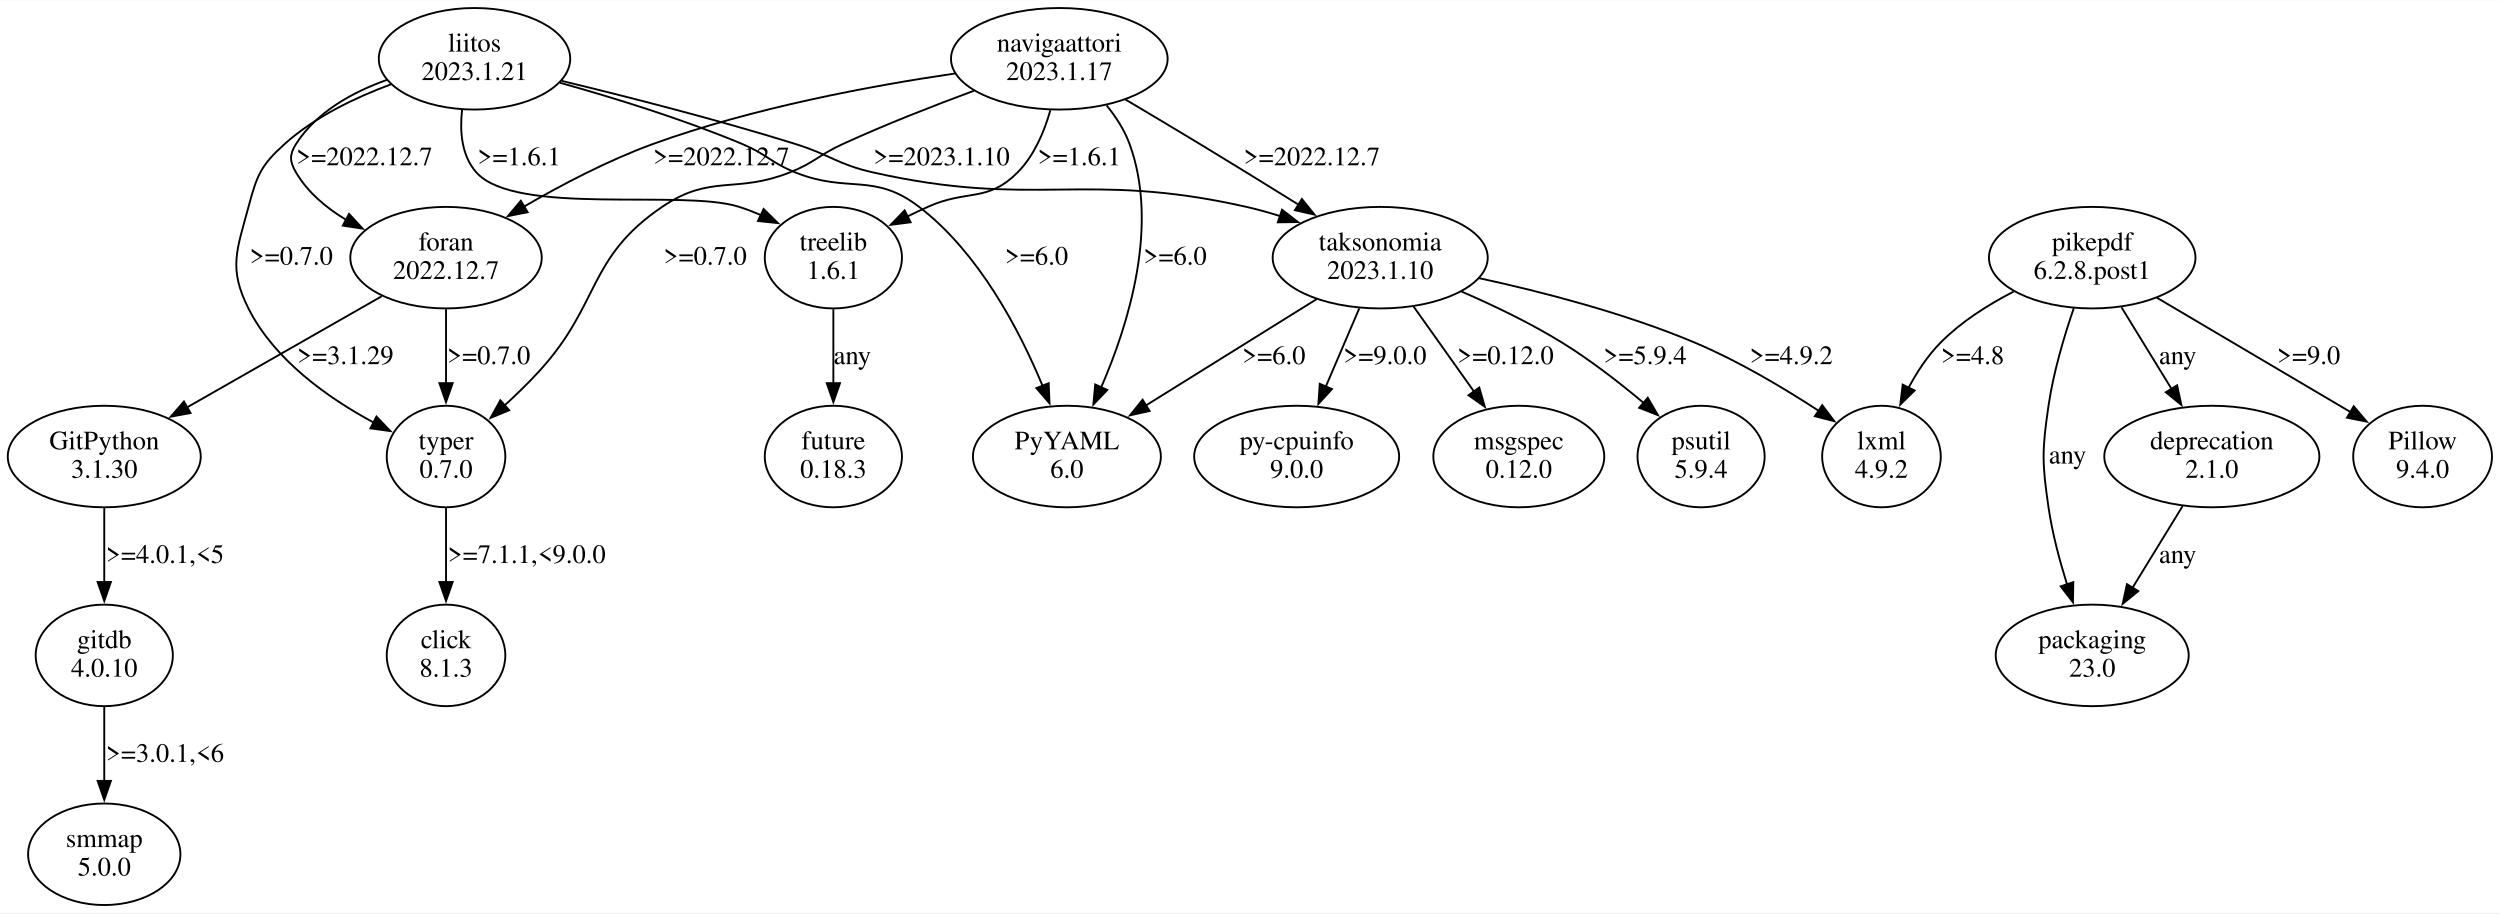
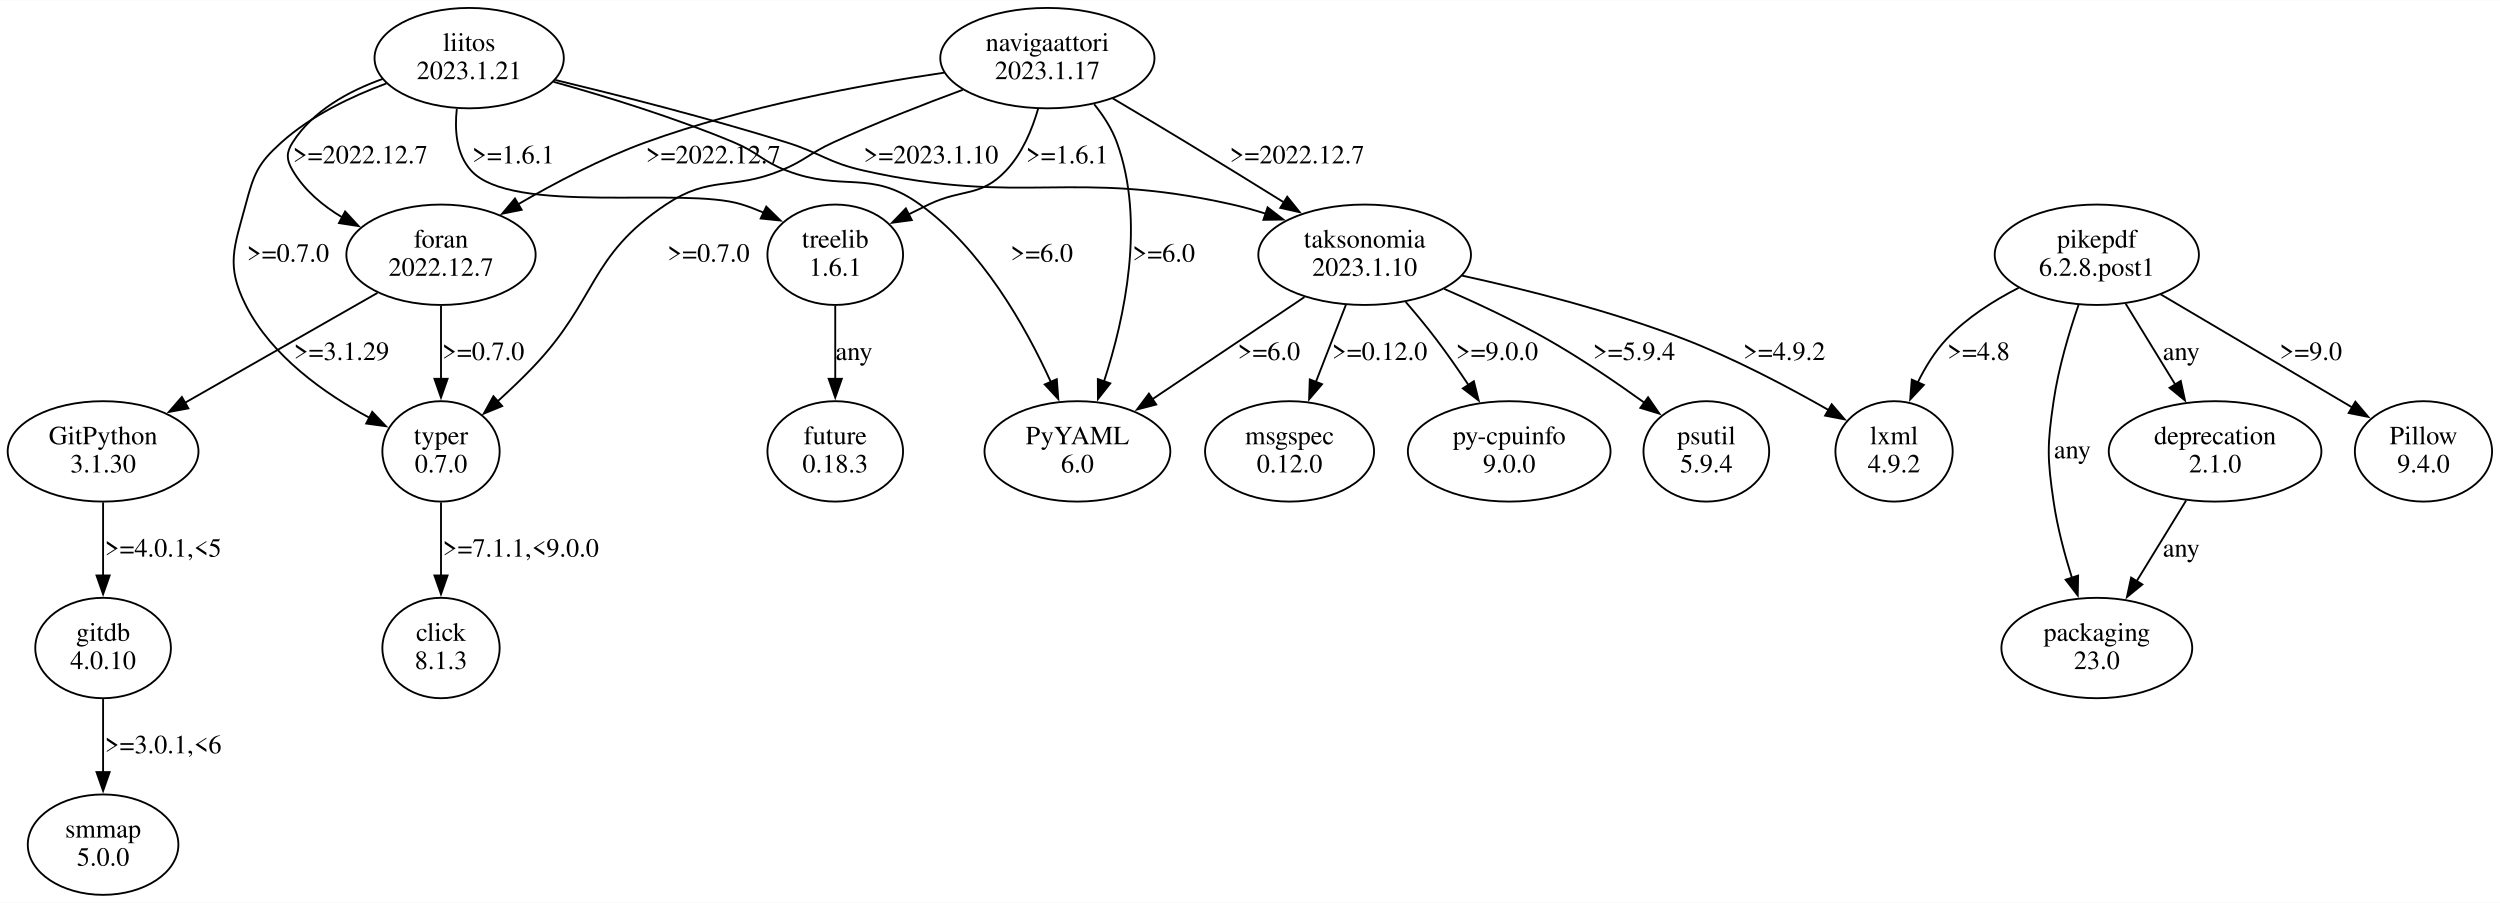
- <svg xmlns="http://www.w3.org/2000/svg" width="1317pt" height="481pt" viewBox="0.00 0.00 1316.68 480.70">
+ <svg xmlns="http://www.w3.org/2000/svg" width="1332pt" height="481pt" viewBox="0.00 0.00 1331.68 480.70">
  <g id="graph0" class="graph" transform="scale(1 1) rotate(0) translate(4 476.7)">
-     <polygon fill="white" stroke="none" points="-4,4 -4,-476.7 1312.68,-476.7 1312.68,4 -4,4" />
+     <polygon fill="white" stroke="none" points="-4,4 -4,-476.7 1327.68,-476.7 1327.68,4 -4,4" />
    <g id="node1" class="node">
-       <ellipse fill="none" stroke="black" cx="557.91" cy="-236.35" rx="49.49" ry="26.74" />
-       <text text-anchor="middle" x="557.91" y="-240.15" font-family="Times,serif" font-size="14.00">PyYAML</text>
-       <text text-anchor="middle" x="557.91" y="-225.15" font-family="Times,serif" font-size="14.00">6.0</text>
+       <ellipse fill="none" stroke="black" cx="569.91" cy="-236.35" rx="49.49" ry="26.74" />
+       <text text-anchor="middle" x="569.91" y="-240.15" font-family="Times,serif" font-size="14.00">PyYAML</text>
+       <text text-anchor="middle" x="569.91" y="-225.15" font-family="Times,serif" font-size="14.00">6.0</text>
    </g>
    <g id="node2" class="node">
-       <ellipse fill="none" stroke="black" cx="1097.91" cy="-341.09" rx="54.39" ry="26.74" />
-       <text text-anchor="middle" x="1097.91" y="-344.89" font-family="Times,serif" font-size="14.00">pikepdf</text>
-       <text text-anchor="middle" x="1097.91" y="-329.89" font-family="Times,serif" font-size="14.00">6.2.8.post1</text>
+       <ellipse fill="none" stroke="black" cx="1112.91" cy="-341.09" rx="54.39" ry="26.74" />
+       <text text-anchor="middle" x="1112.91" y="-344.89" font-family="Times,serif" font-size="14.00">pikepdf</text>
+       <text text-anchor="middle" x="1112.91" y="-329.89" font-family="Times,serif" font-size="14.00">6.2.8.post1</text>
    </g>
    <g id="node3" class="node">
-       <ellipse fill="none" stroke="black" cx="1097.91" cy="-131.61" rx="50.82" ry="26.74" />
-       <text text-anchor="middle" x="1097.91" y="-135.41" font-family="Times,serif" font-size="14.00">packaging</text>
-       <text text-anchor="middle" x="1097.91" y="-120.41" font-family="Times,serif" font-size="14.00">23.0</text>
+       <ellipse fill="none" stroke="black" cx="1175.91" cy="-236.35" rx="56.64" ry="26.74" />
+       <text text-anchor="middle" x="1175.91" y="-240.15" font-family="Times,serif" font-size="14.00">deprecation</text>
+       <text text-anchor="middle" x="1175.91" y="-225.15" font-family="Times,serif" font-size="14.00">2.1.0</text>
    </g>
    <g id="edge1" class="edge">
-       <path fill="none" stroke="black" d="M1088.23,-314.54C1083.15,-299.78 1077.47,-280.72 1074.91,-263.22 1071.45,-239.59 1071.45,-233.11 1074.91,-209.48 1076.89,-195.94 1080.74,-181.48 1084.73,-168.79" />
-       <polygon fill="black" stroke="black" points="1087.95,-170.19 1087.76,-159.6 1081.3,-168 1087.95,-170.19" />
-       <text text-anchor="middle" x="1084.91" y="-232.65" font-family="Times,serif" font-size="14.00">any</text>
+       <path fill="none" stroke="black" d="M1128.32,-314.96C1136.31,-301.93 1146.19,-285.81 1154.88,-271.65" />
+       <polygon fill="black" stroke="black" points="1157.62,-273.87 1159.87,-263.51 1151.66,-270.21 1157.62,-273.87" />
+       <text text-anchor="middle" x="1157.91" y="-285.02" font-family="Times,serif" font-size="14.00">any</text>
    </g>
    <g id="node4" class="node">
-       <ellipse fill="none" stroke="black" cx="986.91" cy="-236.35" rx="31.23" ry="26.74" />
-       <text text-anchor="middle" x="986.91" y="-240.15" font-family="Times,serif" font-size="14.00">lxml</text>
-       <text text-anchor="middle" x="986.91" y="-225.15" font-family="Times,serif" font-size="14.00">4.9.2</text>
+       <ellipse fill="none" stroke="black" cx="1112.91" cy="-131.61" rx="50.82" ry="26.74" />
+       <text text-anchor="middle" x="1112.91" y="-135.41" font-family="Times,serif" font-size="14.00">packaging</text>
+       <text text-anchor="middle" x="1112.91" y="-120.41" font-family="Times,serif" font-size="14.00">23.0</text>
    </g>
    <g id="edge2" class="edge">
-       <path fill="none" stroke="black" d="M1056.54,-323.23C1043.07,-316.31 1028.8,-307.29 1017.91,-296.22 1011.23,-289.43 1005.64,-280.9 1001.13,-272.47" />
-       <polygon fill="black" stroke="black" points="1004.37,-271.13 996.82,-263.7 998.09,-274.22 1004.37,-271.13" />
-       <text text-anchor="middle" x="1034.91" y="-285.02" font-family="Times,serif" font-size="14.00">&gt;=4.8</text>
+       <path fill="none" stroke="black" d="M1103.23,-314.54C1098.15,-299.78 1092.47,-280.72 1089.91,-263.22 1086.45,-239.59 1086.45,-233.11 1089.91,-209.48 1091.89,-195.94 1095.74,-181.48 1099.73,-168.79" />
+       <polygon fill="black" stroke="black" points="1102.95,-170.19 1102.76,-159.6 1096.3,-168 1102.95,-170.19" />
+       <text text-anchor="middle" x="1099.91" y="-232.65" font-family="Times,serif" font-size="14.00">any</text>
    </g>
    <g id="node5" class="node">
-       <ellipse fill="none" stroke="black" cx="1160.91" cy="-236.35" rx="56.64" ry="26.74" />
-       <text text-anchor="middle" x="1160.91" y="-240.15" font-family="Times,serif" font-size="14.00">deprecation</text>
-       <text text-anchor="middle" x="1160.91" y="-225.15" font-family="Times,serif" font-size="14.00">2.1.0</text>
+       <ellipse fill="none" stroke="black" cx="1004.91" cy="-236.35" rx="31.23" ry="26.74" />
+       <text text-anchor="middle" x="1004.91" y="-240.15" font-family="Times,serif" font-size="14.00">lxml</text>
+       <text text-anchor="middle" x="1004.91" y="-225.15" font-family="Times,serif" font-size="14.00">4.9.2</text>
    </g>
    <g id="edge3" class="edge">
-       <path fill="none" stroke="black" d="M1113.32,-314.96C1121.31,-301.93 1131.19,-285.81 1139.88,-271.65" />
-       <polygon fill="black" stroke="black" points="1142.62,-273.87 1144.87,-263.51 1136.66,-270.21 1142.62,-273.87" />
-       <text text-anchor="middle" x="1142.91" y="-285.02" font-family="Times,serif" font-size="14.00">any</text>
+       <path fill="none" stroke="black" d="M1071.28,-323.48C1057.79,-316.58 1043.57,-307.51 1032.91,-296.22 1026.63,-289.57 1021.52,-281.24 1017.48,-272.97" />
+       <polygon fill="black" stroke="black" points="1020.77,-271.75 1013.52,-264.02 1014.36,-274.59 1020.77,-271.75" />
+       <text text-anchor="middle" x="1049.91" y="-285.02" font-family="Times,serif" font-size="14.00">&gt;=4.8</text>
    </g>
    <g id="node6" class="node">
-       <ellipse fill="none" stroke="black" cx="1271.91" cy="-236.35" rx="36.54" ry="26.74" />
-       <text text-anchor="middle" x="1271.91" y="-240.15" font-family="Times,serif" font-size="14.00">Pillow</text>
-       <text text-anchor="middle" x="1271.91" y="-225.15" font-family="Times,serif" font-size="14.00">9.4.0</text>
+       <ellipse fill="none" stroke="black" cx="1286.91" cy="-236.35" rx="36.54" ry="26.74" />
+       <text text-anchor="middle" x="1286.91" y="-240.15" font-family="Times,serif" font-size="14.00">Pillow</text>
+       <text text-anchor="middle" x="1286.91" y="-225.15" font-family="Times,serif" font-size="14.00">9.4.0</text>
    </g>
    <g id="edge4" class="edge">
-       <path fill="none" stroke="black" d="M1131.87,-320.04C1161.2,-302.72 1203.52,-277.73 1233.95,-259.77" />
-       <polygon fill="black" stroke="black" points="1235.64,-262.83 1242.48,-254.73 1232.08,-256.8 1235.64,-262.83" />
-       <text text-anchor="middle" x="1211.91" y="-285.02" font-family="Times,serif" font-size="14.00">&gt;=9.0</text>
+       <path fill="none" stroke="black" d="M1146.87,-320.04C1176.2,-302.72 1218.52,-277.73 1248.95,-259.77" />
+       <polygon fill="black" stroke="black" points="1250.64,-262.83 1257.48,-254.73 1247.08,-256.8 1250.64,-262.83" />
+       <text text-anchor="middle" x="1226.91" y="-285.02" font-family="Times,serif" font-size="14.00">&gt;=9.0</text>
    </g>
    <g id="edge5" class="edge">
-       <path fill="none" stroke="black" d="M1145.5,-210.22C1137.51,-197.18 1127.63,-181.07 1118.95,-166.91" />
-       <polygon fill="black" stroke="black" points="1122.17,-165.47 1113.96,-158.77 1116.2,-169.13 1122.17,-165.47" />
-       <text text-anchor="middle" x="1142.91" y="-180.28" font-family="Times,serif" font-size="14.00">any</text>
+       <path fill="none" stroke="black" d="M1160.5,-210.22C1152.51,-197.18 1142.63,-181.07 1133.95,-166.91" />
+       <polygon fill="black" stroke="black" points="1137.17,-165.47 1128.96,-158.77 1131.2,-169.13 1137.17,-165.47" />
+       <text text-anchor="middle" x="1157.91" y="-180.28" font-family="Times,serif" font-size="14.00">any</text>
    </g>
    <g id="node7" class="node">
      <ellipse fill="none" stroke="black" cx="553.91" cy="-445.83" rx="57.05" ry="26.74" />
      <text text-anchor="middle" x="553.91" y="-449.63" font-family="Times,serif" font-size="14.00">navigaattori</text>
      <text text-anchor="middle" x="553.91" y="-434.63" font-family="Times,serif" font-size="14.00">2023.1.17</text>
    </g>
-     <g id="edge8" class="edge">
-       <path fill="none" stroke="black" d="M578.83,-421.28C583.77,-415.18 588.24,-408.26 590.91,-400.96 606.53,-358.23 590.57,-306.37 575.9,-272.65" />
-       <polygon fill="black" stroke="black" points="579.18,-271.41 571.85,-263.76 572.81,-274.31 579.18,-271.41" />
-       <text text-anchor="middle" x="614.91" y="-337.39" font-family="Times,serif" font-size="14.00">&gt;=6.0</text>
+     <g id="edge10" class="edge">
+       <path fill="none" stroke="black" d="M578.83,-421.28C583.77,-415.18 588.24,-408.26 590.91,-400.96 606.23,-359.03 595.11,-307.5 584.07,-273.61" />
+       <polygon fill="black" stroke="black" points="587.41,-272.58 580.85,-264.26 580.79,-274.86 587.41,-272.58" />
+       <text text-anchor="middle" x="615.91" y="-337.39" font-family="Times,serif" font-size="14.00">&gt;=6.0</text>
    </g>
    <g id="node8" class="node">
      <ellipse fill="none" stroke="black" cx="230.91" cy="-341.09" rx="50.41" ry="26.74" />
      <text text-anchor="middle" x="230.91" y="-344.89" font-family="Times,serif" font-size="14.00">foran</text>
      <text text-anchor="middle" x="230.91" y="-329.89" font-family="Times,serif" font-size="14.00">2022.12.7</text>
    </g>
    <g id="edge6" class="edge">
      <path fill="none" stroke="black" d="M499.06,-438.1C455.09,-431.65 392.31,-420.01 339.91,-400.96 316.4,-392.41 291.74,-379.47 271.84,-367.9" />
      <polygon fill="black" stroke="black" points="273.88,-365.04 263.49,-362.95 270.31,-371.06 273.88,-365.04" />
      <text text-anchor="middle" x="375.91" y="-389.76" font-family="Times,serif" font-size="14.00">&gt;=2022.12.7</text>
    </g>
    <g id="node9" class="node">
      <ellipse fill="none" stroke="black" cx="230.91" cy="-236.35" rx="31.23" ry="26.74" />
      <text text-anchor="middle" x="230.91" y="-240.15" font-family="Times,serif" font-size="14.00">typer</text>
      <text text-anchor="middle" x="230.91" y="-225.15" font-family="Times,serif" font-size="14.00">0.7.0</text>
    </g>
    <g id="edge7" class="edge">
-       <path fill="none" stroke="black" d="M508.99,-429.01C487.78,-421.17 462.28,-411.21 439.91,-400.96 427.08,-395.08 425.04,-391.16 411.91,-385.96 383.24,-374.61 370.45,-385.25 344.91,-367.96 305.02,-340.96 312.46,-316.74 279.91,-281.22 274.29,-275.09 267.9,-268.89 261.63,-263.16" />
-       <polygon fill="black" stroke="black" points="264.17,-260.74 254.37,-256.7 259.51,-265.97 264.17,-260.74" />
-       <text text-anchor="middle" x="367.41" y="-337.39" font-family="Times,serif" font-size="14.00">&gt;=0.7.0</text>
+       <path fill="none" stroke="black" d="M508.99,-429.01C487.78,-421.17 462.28,-411.21 439.91,-400.96 427.08,-395.08 424.97,-391.32 411.91,-385.96 385.76,-375.23 374.46,-383.59 350.91,-367.96 309.4,-340.41 314.35,-317.22 279.91,-281.22 274.05,-275.09 267.47,-268.83 261.07,-263.03" />
+       <polygon fill="black" stroke="black" points="263.49,-260.49 253.69,-256.46 258.83,-265.72 263.49,-260.49" />
+       <text text-anchor="middle" x="373.41" y="-337.39" font-family="Times,serif" font-size="14.00">&gt;=0.7.0</text>
    </g>
    <g id="node10" class="node">
-       <ellipse fill="none" stroke="black" cx="434.91" cy="-341.09" rx="36.12" ry="26.74" />
-       <text text-anchor="middle" x="434.91" y="-344.89" font-family="Times,serif" font-size="14.00">treelib</text>
-       <text text-anchor="middle" x="434.91" y="-329.89" font-family="Times,serif" font-size="14.00">1.6.1</text>
-     </g>
-     <g id="edge9" class="edge">
-       <path fill="none" stroke="black" d="M549.2,-418.74C545.99,-407.43 540.67,-394.79 531.91,-385.96 516.16,-370.08 505.32,-377.11 484.91,-367.96 481.33,-366.35 477.63,-364.61 473.95,-362.82" />
-       <polygon fill="black" stroke="black" points="475.59,-359.72 465.08,-358.37 472.45,-365.98 475.59,-359.72" />
+       <ellipse fill="none" stroke="black" cx="440.91" cy="-341.09" rx="36.12" ry="26.74" />
+       <text text-anchor="middle" x="440.91" y="-344.89" font-family="Times,serif" font-size="14.00">treelib</text>
+       <text text-anchor="middle" x="440.91" y="-329.89" font-family="Times,serif" font-size="14.00">1.6.1</text>
+     </g>
+     <g id="edge8" class="edge">
+       <path fill="none" stroke="black" d="M549,-418.93C545.75,-407.66 540.46,-395 531.91,-385.96 518.24,-371.5 508.87,-376.54 490.91,-367.96 487.36,-366.27 483.7,-364.47 480.04,-362.63" />
+       <polygon fill="black" stroke="black" points="481.69,-359.55 471.19,-358.14 478.52,-365.79 481.69,-359.55" />
      <text text-anchor="middle" x="564.41" y="-389.76" font-family="Times,serif" font-size="14.00">&gt;=1.6.1</text>
    </g>
    <g id="node11" class="node">
      <ellipse fill="none" stroke="black" cx="722.91" cy="-341.09" rx="56.64" ry="26.74" />
      <text text-anchor="middle" x="722.91" y="-344.89" font-family="Times,serif" font-size="14.00">taksonomia</text>
      <text text-anchor="middle" x="722.91" y="-329.89" font-family="Times,serif" font-size="14.00">2023.1.10</text>
    </g>
-     <g id="edge10" class="edge">
+     <g id="edge9" class="edge">
      <path fill="none" stroke="black" d="M588.63,-424.44C601.05,-417.09 615.14,-408.7 627.91,-400.96 644.95,-390.63 663.61,-379.12 679.84,-369.03" />
      <polygon fill="black" stroke="black" points="681.67,-372.01 688.31,-363.76 677.97,-366.07 681.67,-372.01" />
      <text text-anchor="middle" x="686.91" y="-389.76" font-family="Times,serif" font-size="14.00">&gt;=2022.12.7</text>
    </g>
    <g id="edge18" class="edge">
      <path fill="none" stroke="black" d="M230.91,-313.9C230.91,-302.06 230.91,-287.86 230.91,-274.92" />
      <polygon fill="black" stroke="black" points="234.41,-275.01 230.91,-265.01 227.41,-275.01 234.41,-275.01" />
      <text text-anchor="middle" x="253.41" y="-285.02" font-family="Times,serif" font-size="14.00">&gt;=0.7.0</text>
    </g>
    <g id="node17" class="node">
      <ellipse fill="none" stroke="black" cx="50.91" cy="-236.35" rx="50.82" ry="26.74" />
      <text text-anchor="middle" x="50.91" y="-240.15" font-family="Times,serif" font-size="14.00">GitPython</text>
      <text text-anchor="middle" x="50.91" y="-225.15" font-family="Times,serif" font-size="14.00">3.1.30</text>
    </g>
    <g id="edge19" class="edge">
      <path fill="none" stroke="black" d="M197.06,-320.77C168.02,-304.19 126,-280.21 94.46,-262.21" />
      <polygon fill="black" stroke="black" points="96.35,-259.26 85.93,-257.34 92.88,-265.34 96.35,-259.26" />
      <text text-anchor="middle" x="177.91" y="-285.02" font-family="Times,serif" font-size="14.00">&gt;=3.1.29</text>
    </g>
    <g id="node16" class="node">
      <ellipse fill="none" stroke="black" cx="230.91" cy="-131.61" rx="31.23" ry="26.74" />
      <text text-anchor="middle" x="230.91" y="-135.41" font-family="Times,serif" font-size="14.00">click</text>
      <text text-anchor="middle" x="230.91" y="-120.41" font-family="Times,serif" font-size="14.00">8.1.3</text>
    </g>
    <g id="edge17" class="edge">
      <path fill="none" stroke="black" d="M230.91,-209.16C230.91,-197.32 230.91,-183.12 230.91,-170.18" />
      <polygon fill="black" stroke="black" points="234.41,-170.27 230.91,-160.27 227.41,-170.27 234.41,-170.27" />
      <text text-anchor="middle" x="273.41" y="-180.28" font-family="Times,serif" font-size="14.00">&gt;=7.1.1,&lt;9.0.0</text>
    </g>
    <g id="node15" class="node">
-       <ellipse fill="none" stroke="black" cx="434.91" cy="-236.35" rx="36.12" ry="26.74" />
-       <text text-anchor="middle" x="434.91" y="-240.15" font-family="Times,serif" font-size="14.00">future</text>
-       <text text-anchor="middle" x="434.91" y="-225.15" font-family="Times,serif" font-size="14.00">0.18.3</text>
+       <ellipse fill="none" stroke="black" cx="440.91" cy="-236.35" rx="36.12" ry="26.74" />
+       <text text-anchor="middle" x="440.91" y="-240.15" font-family="Times,serif" font-size="14.00">future</text>
+       <text text-anchor="middle" x="440.91" y="-225.15" font-family="Times,serif" font-size="14.00">0.18.3</text>
    </g>
    <g id="edge16" class="edge">
-       <path fill="none" stroke="black" d="M434.91,-313.9C434.91,-302.06 434.91,-287.86 434.91,-274.92" />
-       <polygon fill="black" stroke="black" points="438.41,-275.01 434.91,-265.01 431.41,-275.01 438.41,-275.01" />
-       <text text-anchor="middle" x="444.91" y="-285.02" font-family="Times,serif" font-size="14.00">any</text>
+       <path fill="none" stroke="black" d="M440.91,-313.9C440.91,-302.06 440.91,-287.86 440.91,-274.92" />
+       <polygon fill="black" stroke="black" points="444.41,-275.01 440.91,-265.01 437.41,-275.01 444.41,-275.01" />
+       <text text-anchor="middle" x="450.91" y="-285.02" font-family="Times,serif" font-size="14.00">any</text>
+     </g>
+     <g id="edge13" class="edge">
+       <path fill="none" stroke="black" d="M690.84,-318.55C667.22,-302.69 634.95,-281.02 609.69,-264.06" />
+       <polygon fill="black" stroke="black" points="611.89,-261.32 601.64,-258.65 607.99,-267.13 611.89,-261.32" />
+       <text text-anchor="middle" x="671.91" y="-285.02" font-family="Times,serif" font-size="14.00">&gt;=6.0</text>
    </g>
    <g id="edge11" class="edge">
-       <path fill="none" stroke="black" d="M689.52,-319.3C663.49,-303.09 627.21,-280.5 599.33,-263.14" />
-       <polygon fill="black" stroke="black" points="601.47,-260.35 591.14,-258.04 597.77,-266.29 601.47,-260.35" />
-       <text text-anchor="middle" x="666.91" y="-285.02" font-family="Times,serif" font-size="14.00">&gt;=6.0</text>
+       <path fill="none" stroke="black" d="M774.84,-329.96C809.01,-322.51 854.38,-311.09 892.91,-296.22 919.8,-285.84 948.55,-270.64 970.19,-258.28" />
+       <polygon fill="black" stroke="black" points="971.69,-261.45 978.59,-253.41 968.18,-255.4 971.69,-261.45" />
+       <text text-anchor="middle" x="946.41" y="-285.02" font-family="Times,serif" font-size="14.00">&gt;=4.9.2</text>
+     </g>
+     <g id="node12" class="node">
+       <ellipse fill="none" stroke="black" cx="682.91" cy="-236.35" rx="45.01" ry="26.74" />
+       <text text-anchor="middle" x="682.91" y="-240.15" font-family="Times,serif" font-size="14.00">msgspec</text>
+       <text text-anchor="middle" x="682.91" y="-225.15" font-family="Times,serif" font-size="14.00">0.12.0</text>
+     </g>
+     <g id="edge12" class="edge">
+       <path fill="none" stroke="black" d="M712.92,-314.43C708.06,-301.95 702.15,-286.75 696.85,-273.16" />
+       <polygon fill="black" stroke="black" points="700.21,-272.14 693.32,-264.09 693.69,-274.68 700.21,-272.14" />
+       <text text-anchor="middle" x="730.91" y="-285.02" font-family="Times,serif" font-size="14.00">&gt;=0.12.0</text>
+     </g>
+     <g id="node13" class="node">
+       <ellipse fill="none" stroke="black" cx="799.91" cy="-236.35" rx="53.98" ry="26.74" />
+       <text text-anchor="middle" x="799.91" y="-240.15" font-family="Times,serif" font-size="14.00">py-cpuinfo</text>
+       <text text-anchor="middle" x="799.91" y="-225.15" font-family="Times,serif" font-size="14.00">9.0.0</text>
    </g>
    <g id="edge14" class="edge">
-       <path fill="none" stroke="black" d="M775.01,-330.29C808.36,-323.05 852.12,-311.76 888.91,-296.22 911.69,-286.6 935.52,-272.39 953.97,-260.35" />
-       <polygon fill="black" stroke="black" points="955.71,-263.4 962.1,-254.94 951.83,-257.57 955.71,-263.4" />
-       <text text-anchor="middle" x="939.41" y="-285.02" font-family="Times,serif" font-size="14.00">&gt;=4.9.2</text>
-     </g>
-     <g id="node12" class="node">
-       <ellipse fill="none" stroke="black" cx="678.91" cy="-236.35" rx="53.98" ry="26.74" />
-       <text text-anchor="middle" x="678.91" y="-240.15" font-family="Times,serif" font-size="14.00">py-cpuinfo</text>
-       <text text-anchor="middle" x="678.91" y="-225.15" font-family="Times,serif" font-size="14.00">9.0.0</text>
-     </g>
-     <g id="edge12" class="edge">
-       <path fill="none" stroke="black" d="M711.92,-314.43C706.58,-301.95 700.07,-286.75 694.25,-273.16" />
-       <polygon fill="black" stroke="black" points="697.51,-271.89 690.36,-264.08 691.08,-274.65 697.51,-271.89" />
-       <text text-anchor="middle" x="725.41" y="-285.02" font-family="Times,serif" font-size="14.00">&gt;=9.0.0</text>
-     </g>
-     <g id="node13" class="node">
-       <ellipse fill="none" stroke="black" cx="795.91" cy="-236.35" rx="45.01" ry="26.74" />
-       <text text-anchor="middle" x="795.91" y="-240.15" font-family="Times,serif" font-size="14.00">msgspec</text>
-       <text text-anchor="middle" x="795.91" y="-225.15" font-family="Times,serif" font-size="14.00">0.12.0</text>
-     </g>
-     <g id="edge13" class="edge">
-       <path fill="none" stroke="black" d="M740.58,-315.22C750.14,-301.77 762.06,-284.99 772.39,-270.46" />
-       <polygon fill="black" stroke="black" points="775.09,-272.7 778.03,-262.52 769.38,-268.64 775.09,-272.7" />
-       <text text-anchor="middle" x="788.91" y="-285.02" font-family="Times,serif" font-size="14.00">&gt;=0.12.0</text>
+       <path fill="none" stroke="black" d="M744.79,-315.96C750.22,-309.67 755.91,-302.8 760.91,-296.22 766.83,-288.43 772.84,-279.78 778.32,-271.56" />
+       <polygon fill="black" stroke="black" points="781.08,-273.73 783.64,-263.45 775.23,-269.89 781.08,-273.73" />
+       <text text-anchor="middle" x="793.41" y="-285.02" font-family="Times,serif" font-size="14.00">&gt;=9.0.0</text>
    </g>
    <g id="node14" class="node">
-       <ellipse fill="none" stroke="black" cx="891.91" cy="-236.35" rx="33.47" ry="26.74" />
-       <text text-anchor="middle" x="891.91" y="-240.15" font-family="Times,serif" font-size="14.00">psutil</text>
-       <text text-anchor="middle" x="891.91" y="-225.15" font-family="Times,serif" font-size="14.00">5.9.4</text>
+       <ellipse fill="none" stroke="black" cx="904.91" cy="-236.35" rx="33.47" ry="26.74" />
+       <text text-anchor="middle" x="904.91" y="-240.15" font-family="Times,serif" font-size="14.00">psutil</text>
+       <text text-anchor="middle" x="904.91" y="-225.15" font-family="Times,serif" font-size="14.00">5.9.4</text>
    </g>
    <g id="edge15" class="edge">
-       <path fill="none" stroke="black" d="M765.67,-323.28C782.73,-315.89 802.23,-306.53 818.91,-296.22 833.73,-287.06 848.92,-275.27 861.58,-264.65" />
-       <polygon fill="black" stroke="black" points="863.84,-267.32 869.16,-258.16 859.28,-262.01 863.84,-267.32" />
-       <text text-anchor="middle" x="862.41" y="-285.02" font-family="Times,serif" font-size="14.00">&gt;=5.9.4</text>
+       <path fill="none" stroke="black" d="M765.27,-322.92C782.56,-315.4 802.54,-306.06 819.91,-296.22 837.76,-286.11 856.61,-273.3 872.02,-262.21" />
+       <polygon fill="black" stroke="black" points="873.88,-265.18 879.9,-256.45 869.76,-259.52 873.88,-265.18" />
+       <text text-anchor="middle" x="866.41" y="-285.02" font-family="Times,serif" font-size="14.00">&gt;=5.9.4</text>
    </g>
    <g id="node18" class="node">
      <ellipse fill="none" stroke="black" cx="50.91" cy="-131.61" rx="36.12" ry="26.74" />
      <text text-anchor="middle" x="50.91" y="-135.41" font-family="Times,serif" font-size="14.00">gitdb</text>
      <text text-anchor="middle" x="50.91" y="-120.41" font-family="Times,serif" font-size="14.00">4.0.10</text>
    </g>
    <g id="edge20" class="edge">
      <path fill="none" stroke="black" d="M50.91,-209.16C50.91,-197.32 50.91,-183.12 50.91,-170.18" />
      <polygon fill="black" stroke="black" points="54.41,-170.27 50.91,-160.27 47.41,-170.27 54.41,-170.27" />
      <text text-anchor="middle" x="82.91" y="-180.28" font-family="Times,serif" font-size="14.00">&gt;=4.0.1,&lt;5</text>
    </g>
    <g id="node19" class="node">
      <ellipse fill="none" stroke="black" cx="50.91" cy="-26.87" rx="40.11" ry="26.74" />
      <text text-anchor="middle" x="50.91" y="-30.67" font-family="Times,serif" font-size="14.00">smmap</text>
      <text text-anchor="middle" x="50.91" y="-15.67" font-family="Times,serif" font-size="14.00">5.0.0</text>
    </g>
    <g id="edge21" class="edge">
      <path fill="none" stroke="black" d="M50.91,-104.42C50.91,-92.58 50.91,-78.38 50.91,-65.44" />
      <polygon fill="black" stroke="black" points="54.41,-65.53 50.91,-55.53 47.41,-65.53 54.41,-65.53" />
      <text text-anchor="middle" x="82.91" y="-75.54" font-family="Times,serif" font-size="14.00">&gt;=3.0.1,&lt;6</text>
    </g>
    <g id="node20" class="node">
      <ellipse fill="none" stroke="black" cx="245.91" cy="-445.83" rx="50.41" ry="26.74" />
      <text text-anchor="middle" x="245.91" y="-449.63" font-family="Times,serif" font-size="14.00">liitos</text>
      <text text-anchor="middle" x="245.91" y="-434.63" font-family="Times,serif" font-size="14.00">2023.1.21</text>
    </g>
-     <g id="edge24" class="edge">
-       <path fill="none" stroke="black" d="M290.82,-433.22C318.91,-425.38 355.58,-414.09 386.91,-400.96 399.93,-395.51 401.81,-391.21 414.91,-385.96 442.74,-374.81 456.07,-386.13 479.91,-367.96 511.53,-343.86 532.93,-302.95 545.2,-273.33" />
-       <polygon fill="black" stroke="black" points="548.31,-274.97 548.75,-264.38 541.81,-272.39 548.31,-274.97" />
-       <text text-anchor="middle" x="541.91" y="-337.39" font-family="Times,serif" font-size="14.00">&gt;=6.0</text>
+     <g id="edge25" class="edge">
+       <path fill="none" stroke="black" d="M290.82,-433.22C318.91,-425.38 355.58,-414.09 386.91,-400.96 399.93,-395.51 401.75,-391.07 414.91,-385.96 445.26,-374.19 459.49,-386.98 485.91,-367.96 518.95,-344.19 542.23,-303.03 555.78,-273.27" />
+       <polygon fill="black" stroke="black" points="558.92,-274.82 559.72,-264.25 552.5,-272.01 558.92,-274.82" />
+       <text text-anchor="middle" x="550.91" y="-337.39" font-family="Times,serif" font-size="14.00">&gt;=6.0</text>
    </g>
    <g id="edge22" class="edge">
      <path fill="none" stroke="black" d="M199.94,-434.78C181.75,-428.31 162.65,-417.82 151.91,-400.96 148.33,-395.34 148.53,-391.71 151.91,-385.96 158.13,-375.4 167.9,-367.2 178.48,-360.91" />
      <polygon fill="black" stroke="black" points="179.84,-364.15 187.02,-356.36 176.55,-357.97 179.84,-364.15" />
      <text text-anchor="middle" x="187.91" y="-389.76" font-family="Times,serif" font-size="14.00">&gt;=2022.12.7</text>
    </g>
    <g id="edge23" class="edge">
      <path fill="none" stroke="black" d="M201.84,-432.35C183.03,-425.39 161.79,-415.2 145.91,-400.96 133.31,-389.66 131.28,-384.31 126.91,-367.96 120.74,-344.89 116.16,-335.55 126.91,-314.22 140.65,-286.98 169.11,-267 192.79,-254.25" />
      <polygon fill="black" stroke="black" points="194.27,-257.42 201.58,-249.75 191.08,-251.19 194.27,-257.42" />
      <text text-anchor="middle" x="149.41" y="-337.39" font-family="Times,serif" font-size="14.00">&gt;=0.7.0</text>
    </g>
+     <g id="edge24" class="edge">
+       <path fill="none" stroke="black" d="M239.34,-418.89C238.06,-407.47 239.06,-394.71 246.91,-385.96 268.46,-361.97 360.11,-377.52 390.91,-367.96 394.88,-366.73 398.91,-365.19 402.87,-363.49" />
+       <polygon fill="black" stroke="black" points="404.17,-366.74 411.73,-359.32 401.19,-360.41 404.17,-366.74" />
+       <text text-anchor="middle" x="269.41" y="-389.76" font-family="Times,serif" font-size="14.00">&gt;=1.6.1</text>
+     </g>
    <g id="edge26" class="edge">
-       <path fill="none" stroke="black" d="M239.36,-418.91C238.08,-407.5 239.08,-394.73 246.91,-385.96 267.51,-362.9 355.4,-377.21 384.91,-367.96 388.88,-366.72 392.9,-365.18 396.86,-363.47" />
-       <polygon fill="black" stroke="black" points="398.17,-366.72 405.72,-359.29 395.18,-360.39 398.17,-366.72" />
-       <text text-anchor="middle" x="269.41" y="-389.76" font-family="Times,serif" font-size="14.00">&gt;=1.6.1</text>
-     </g>
-     <g id="edge25" class="edge">
      <path fill="none" stroke="black" d="M291.8,-434.19C325.98,-425.96 373.68,-413.82 414.91,-400.96 433.43,-395.18 436.98,-390.22 455.91,-385.96 541.26,-366.77 566.55,-387.09 651.91,-367.96 657.91,-366.62 664.1,-364.9 670.19,-362.98" />
      <polygon fill="black" stroke="black" points="671.21,-366.34 679.59,-359.85 668.99,-359.69 671.21,-366.34" />
      <text text-anchor="middle" x="491.91" y="-389.76" font-family="Times,serif" font-size="14.00">&gt;=2023.1.10</text>
    </g>
  </g>
</svg>
